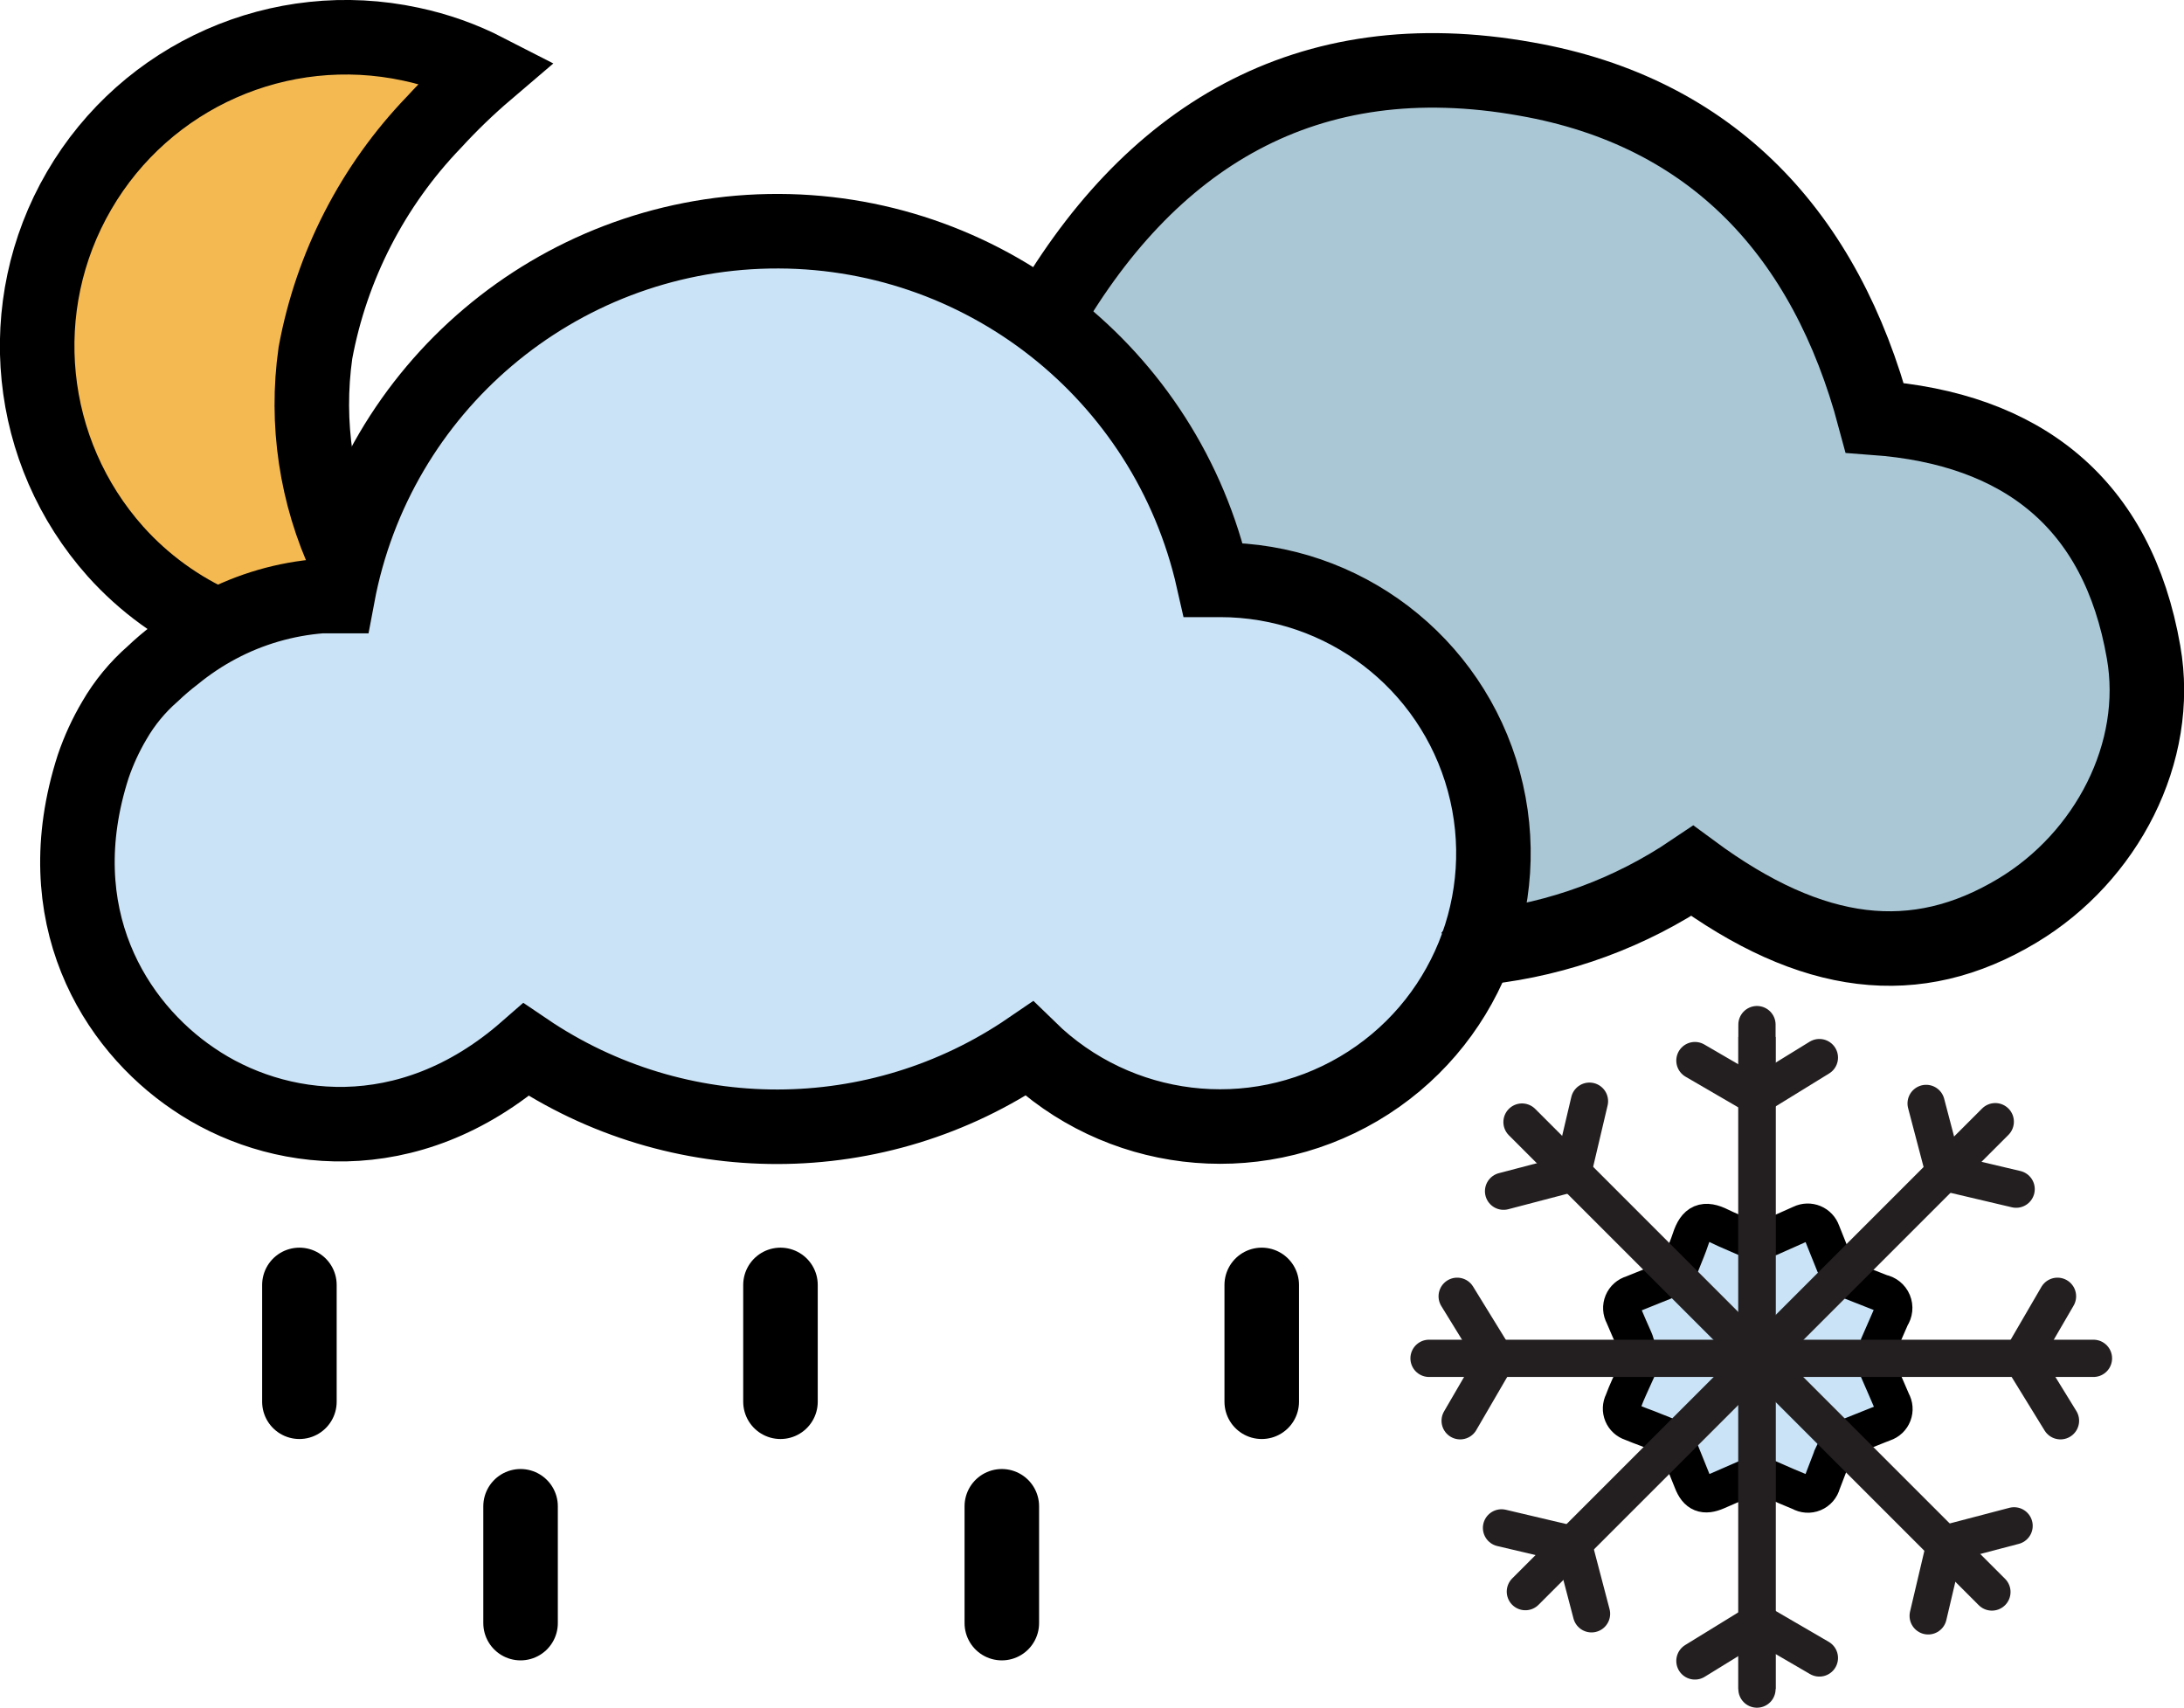
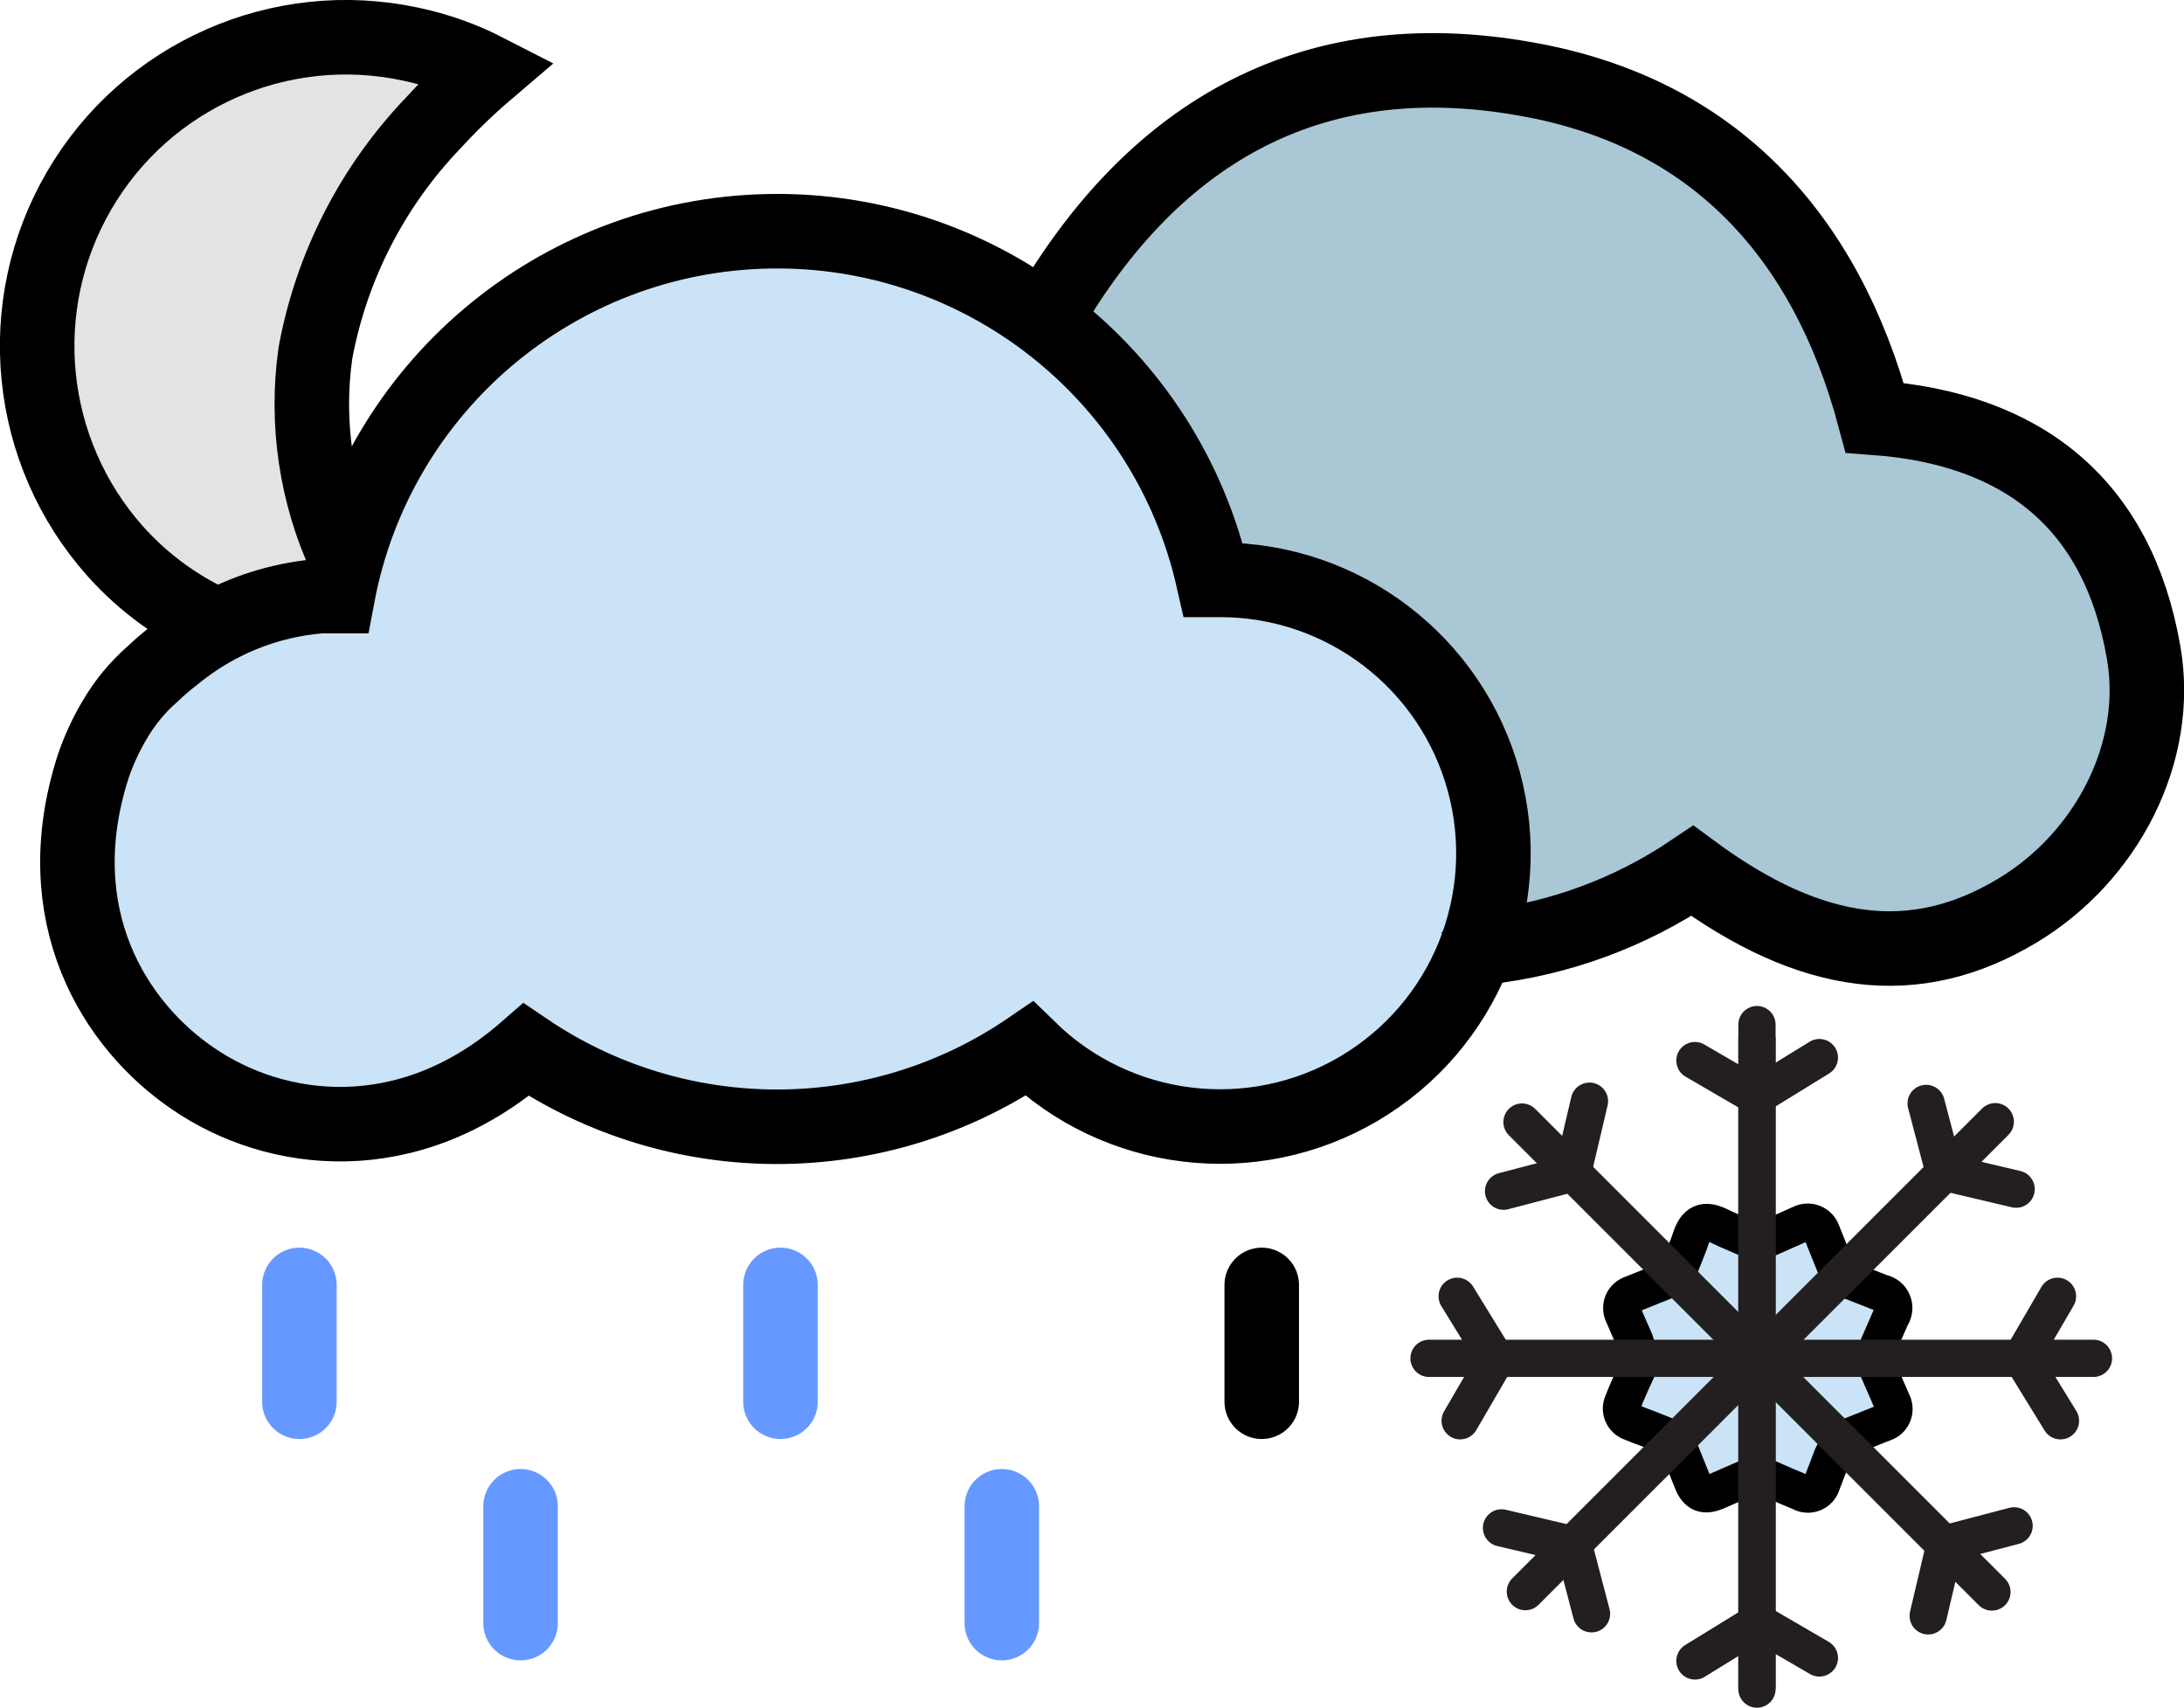
<svg xmlns="http://www.w3.org/2000/svg" viewBox="0 0 117.22 91.65">
  <defs>
-     <style>.cls-1{fill:#cae3f6;}.cls-2{fill:#f5b952;}.cls-3{fill:#aac7d5;}.cls-4,.cls-5,.cls-6,.cls-7,.cls-8{fill:none;stroke-miterlimit:10;}.cls-4,.cls-5,.cls-6{stroke:#000;}.cls-4,.cls-5{stroke-width:4px;}.cls-5,.cls-8{stroke-linecap:round;}.cls-6,.cls-7,.cls-8{stroke-width:2px;}.cls-7,.cls-8{stroke:#231f20;}</style>
+     <style>.cls-1{fill:#cae3f6;}.cls-2{fill:#e3e3e3;}.cls-3{fill:#aac7d5;}.cls-4,.cls-5,.cls-6,.cls-7,.cls-8{fill:none;stroke-miterlimit:10;}.cls-4,.cls-5,.cls-6{stroke:#000;}.cls-4,.cls-5{stroke-width:4px;}.cls-5,.cls-8{stroke-linecap:round;}.cls-6,.cls-7,.cls-8{stroke-width:2px;}.cls-7,.cls-8{stroke:#231f20;}.blue{stroke:#69F;}</style>
  </defs>
  <g id="Layer_2" data-name="Layer 2">
    <g id="Layer_1-2" data-name="Layer 1">
      <path class="cls-1" d="M101.55,75.11c-.21-.51-.44-1-.67-1.55V72l.62-1.43a.81.81,0,0,0-.53-1.26c-.47-.19-.94-.38-1.45-.57L98.4,67.6,97.76,66a.79.79,0,0,0-1.09-.44c-.28.11-.55.24-.83.36l-.72.32H93.54c-.42-.18-.82-.33-1.2-.52-.87-.44-1.31-.23-1.6.65-.13.41-.3.8-.47,1.23l-1.12,1.12-1.54.61a.79.79,0,0,0-.47,1.14c.18.43.38.87.57,1.3,0,.07.05.14.08.22l0,1.58c-.24.54-.47,1-.68,1.57a.77.77,0,0,0,.45,1.08l.85.33.78.31,1.06,1.08.58,1.45c.26.66.64.82,1.31.53l1.4-.61h1.56l.8.34.74.32a.79.79,0,0,0,1.15-.48l.51-1.33.1-.23,1.09-1.09,1.3-.51.31-.13A.77.77,0,0,0,101.55,75.11Z" />
      <path class="cls-2" d="M18.58,30.42a19.63,19.63,0,0,1-1.65-11.06A24.25,24.25,0,0,1,23.29,7a33.66,33.66,0,0,1,2.84-2.74,16.28,16.28,0,0,0-4.08-1.45A16.57,16.57,0,0,0,6.2,30.05a16.23,16.23,0,0,0,5.51,4.05" />
      <path class="cls-3" d="M78.5,51.76a1.23,1.23,0,0,1,.77-.46,25.05,25.05,0,0,0,11.14-4.11c6.44,4.75,12,5.41,17.45,2.13,4.78-2.85,7.7-8.49,6.76-13.84-1.38-8-6.52-12-14.43-12.58C97.55,13.06,91.52,6.48,81.48,4.69c-11.75-2.1-20.3,3.05-26,13.23" />
      <path class="cls-1" d="M65.05,31.57l-.35,0a24,24,0,0,0-47,.87c-.29,0-.58,0-.87,0a14,14,0,0,0-5.53,1.59,14.44,14.44,0,0,0-2.36,1.57,14.21,14.21,0,0,0-1.17,1.05A10.26,10.26,0,0,0,5.7,39.2a13.49,13.49,0,0,0-1.13,2.4C2,49.55,5.73,55.51,10,58.36s11.5,4,17.85-1.57a24,24,0,0,0,27,0A14.67,14.67,0,1,0,65.05,31.57Z" />
      <path class="cls-4" d="M18.58,30a19.63,19.63,0,0,1-1.65-11.06A24.21,24.21,0,0,1,23.29,6.56a32.14,32.14,0,0,1,2.84-2.74,16.28,16.28,0,0,0-4.08-1.45A16.57,16.57,0,0,0,6.2,29.6a16.23,16.23,0,0,0,5.51,4" />
      <path class="cls-4" d="M78.93,51.31a1.29,1.29,0,0,1,.77-.47,24.84,24.84,0,0,0,11.13-4.1c6.44,4.75,12,5.41,17.45,2.13C113.06,46,116,40.38,115.05,35c-1.39-8-6.53-12-14.43-12.58C98,12.61,91.94,6,81.9,4.24c-11.74-2.1-20.29,3.05-26,13.23" />
      <path class="cls-4" d="M65.48,31.12l-.36,0a24,24,0,0,0-47,.87l-.87,0a14.06,14.06,0,0,0-5.52,1.6,14.44,14.44,0,0,0-2.36,1.57,14.06,14.06,0,0,0-1.17,1,9.89,9.89,0,0,0-2.06,2.5A13.24,13.24,0,0,0,5,41.14c-2.57,8,1.16,13.91,5.38,16.76,4.38,3,11.5,4,17.86-1.56a24,24,0,0,0,27-.05A14.67,14.67,0,1,0,65.48,31.12Z" />
-       <line class="cls-5" x1="67.72" y1="68.96" x2="67.72" y2="75.23" />
-       <line class="cls-5" x1="41.89" y1="68.96" x2="41.89" y2="75.23" />
-       <line class="cls-5" x1="16.07" y1="68.96" x2="16.07" y2="75.23" />
-       <line class="cls-5" x1="53.77" y1="80.84" x2="53.77" y2="87.11" />
-       <line class="cls-5" x1="27.94" y1="80.84" x2="27.94" y2="87.11" />
+       <line class="cls-5" stroke="stroke:#69F" x1="67.72" y1="68.96" x2="67.72" y2="75.23" />
+       <line class="cls-5 blue" x1="41.89" y1="68.96" x2="41.89" y2="75.23" />
+       <line class="cls-5 blue" x1="16.07" y1="68.96" x2="16.07" y2="75.23" />
+       <line class="cls-5 blue" x1="53.77" y1="80.84" x2="53.77" y2="87.11" />
+       <line class="cls-5 blue" x1="27.94" y1="80.84" x2="27.94" y2="87.11" />
      <path class="cls-6" d="M101.55,75.23c-.21-.51-.44-1-.67-1.54V72.08l.62-1.42a.82.82,0,0,0-.53-1.27l-1.45-.57-1.11-1.1c-.23-.56-.43-1.09-.64-1.6a.79.79,0,0,0-1.09-.45l-.83.37-.72.32H93.54c-.42-.19-.82-.34-1.2-.53-.87-.44-1.31-.23-1.6.66-.13.4-.3.79-.47,1.22l-1.12,1.12-1.54.62a.78.78,0,0,0-.47,1.13c.18.44.38.87.57,1.31a1.77,1.77,0,0,1,.08.22l0,1.57c-.24.54-.47,1-.68,1.57a.77.77,0,0,0,.45,1.08c.28.12.56.22.85.33l.78.31,1.06,1.09.58,1.44c.26.67.64.82,1.31.53l1.4-.61h1.56l.8.35.74.31a.78.78,0,0,0,1.15-.48l.51-1.33c0-.05.05-.11.1-.22L99.51,77l1.3-.52.31-.12A.78.78,0,0,0,101.55,75.23Z" />
      <line class="cls-7" x1="94.3" y1="55.65" x2="94.3" y2="90.65" />
      <line class="cls-8" x1="94.3" y1="54.99" x2="94.3" y2="90.65" />
      <polyline class="cls-8" points="90.97 56.92 94.27 58.84 97.65 56.76" />
      <polyline class="cls-8" points="97.65 88.98 94.35 87.06 90.97 89.14" />
      <line class="cls-8" x1="81.69" y1="60.22" x2="106.91" y2="85.44" />
      <polyline class="cls-8" points="80.7 63.93 84.4 62.96 85.31 59.1" />
      <polyline class="cls-8" points="108.1 81.89 104.4 82.86 103.49 86.72" />
      <line class="cls-8" x1="107.09" y1="60.2" x2="81.87" y2="85.42" />
      <polyline class="cls-8" points="103.38 59.22 104.35 62.91 108.21 63.82" />
      <polyline class="cls-8" points="85.42 86.61 84.45 82.91 80.59 82" />
      <line class="cls-8" x1="112.36" y1="72.9" x2="76.7" y2="72.9" />
      <polyline class="cls-8" points="110.43 69.57 108.51 72.87 110.59 76.25" />
      <polyline class="cls-8" points="78.37 76.25 80.29 72.95 78.21 69.57" />
    </g>
  </g>
</svg>
